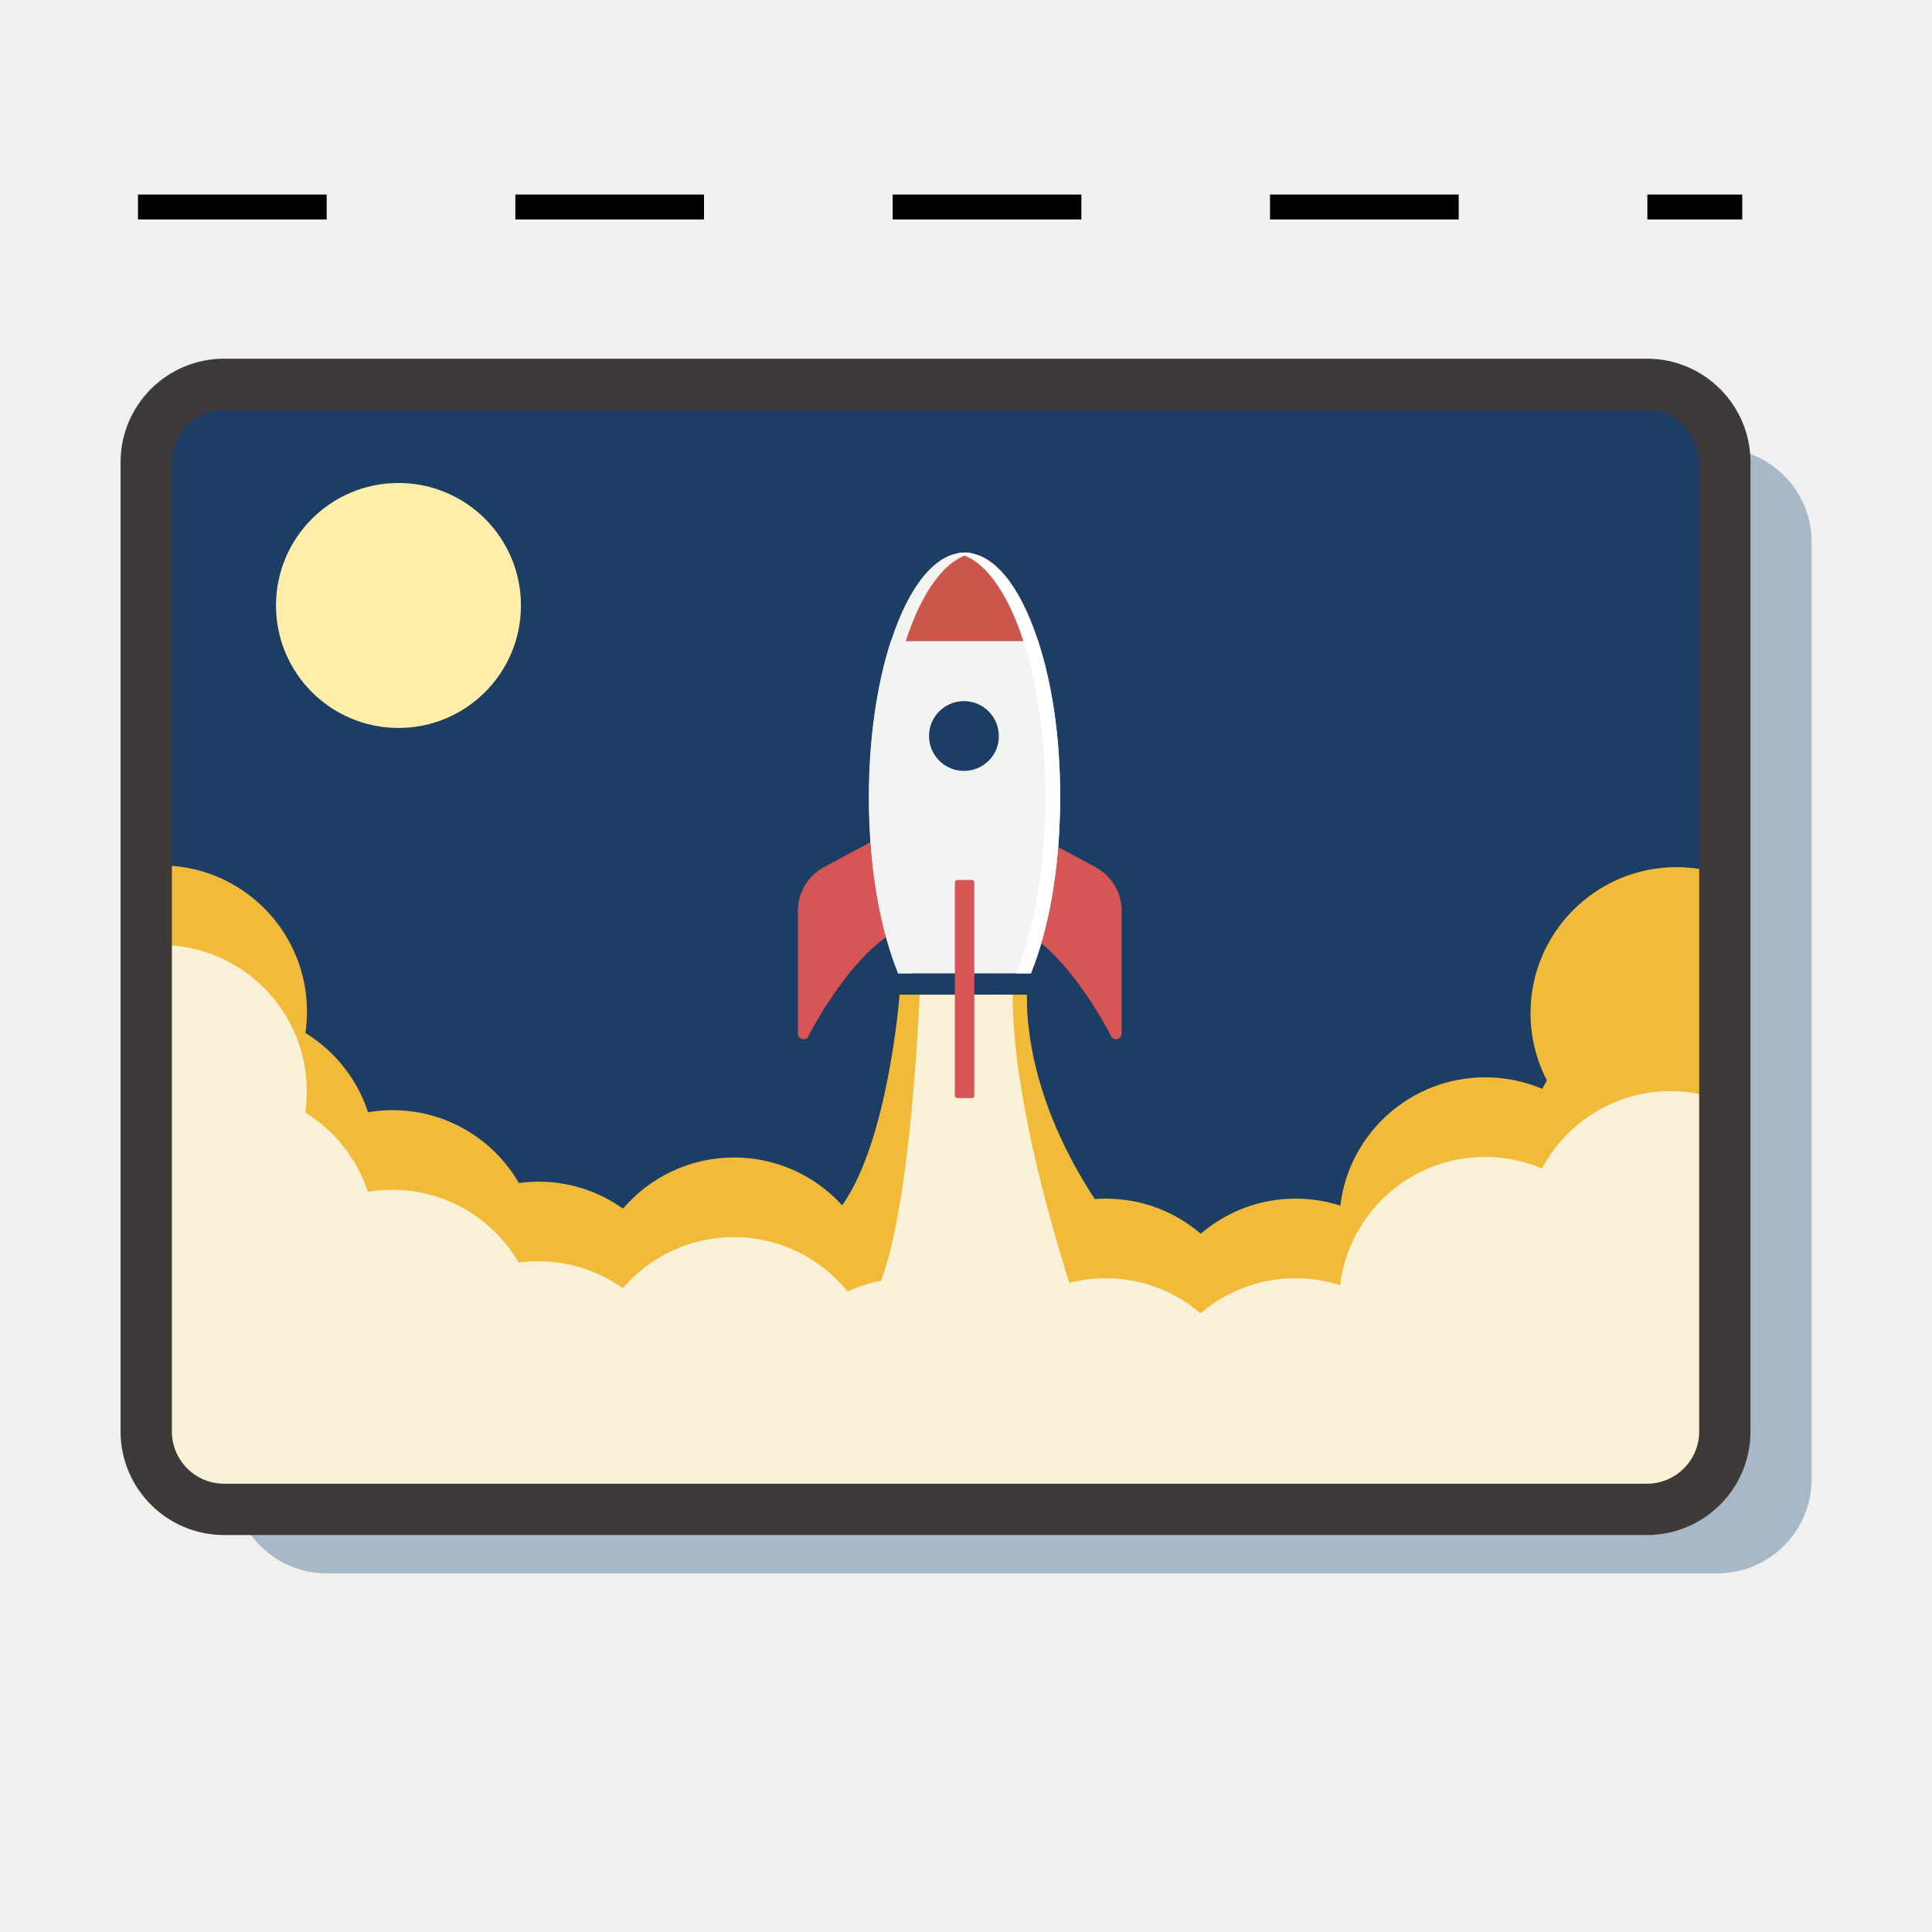
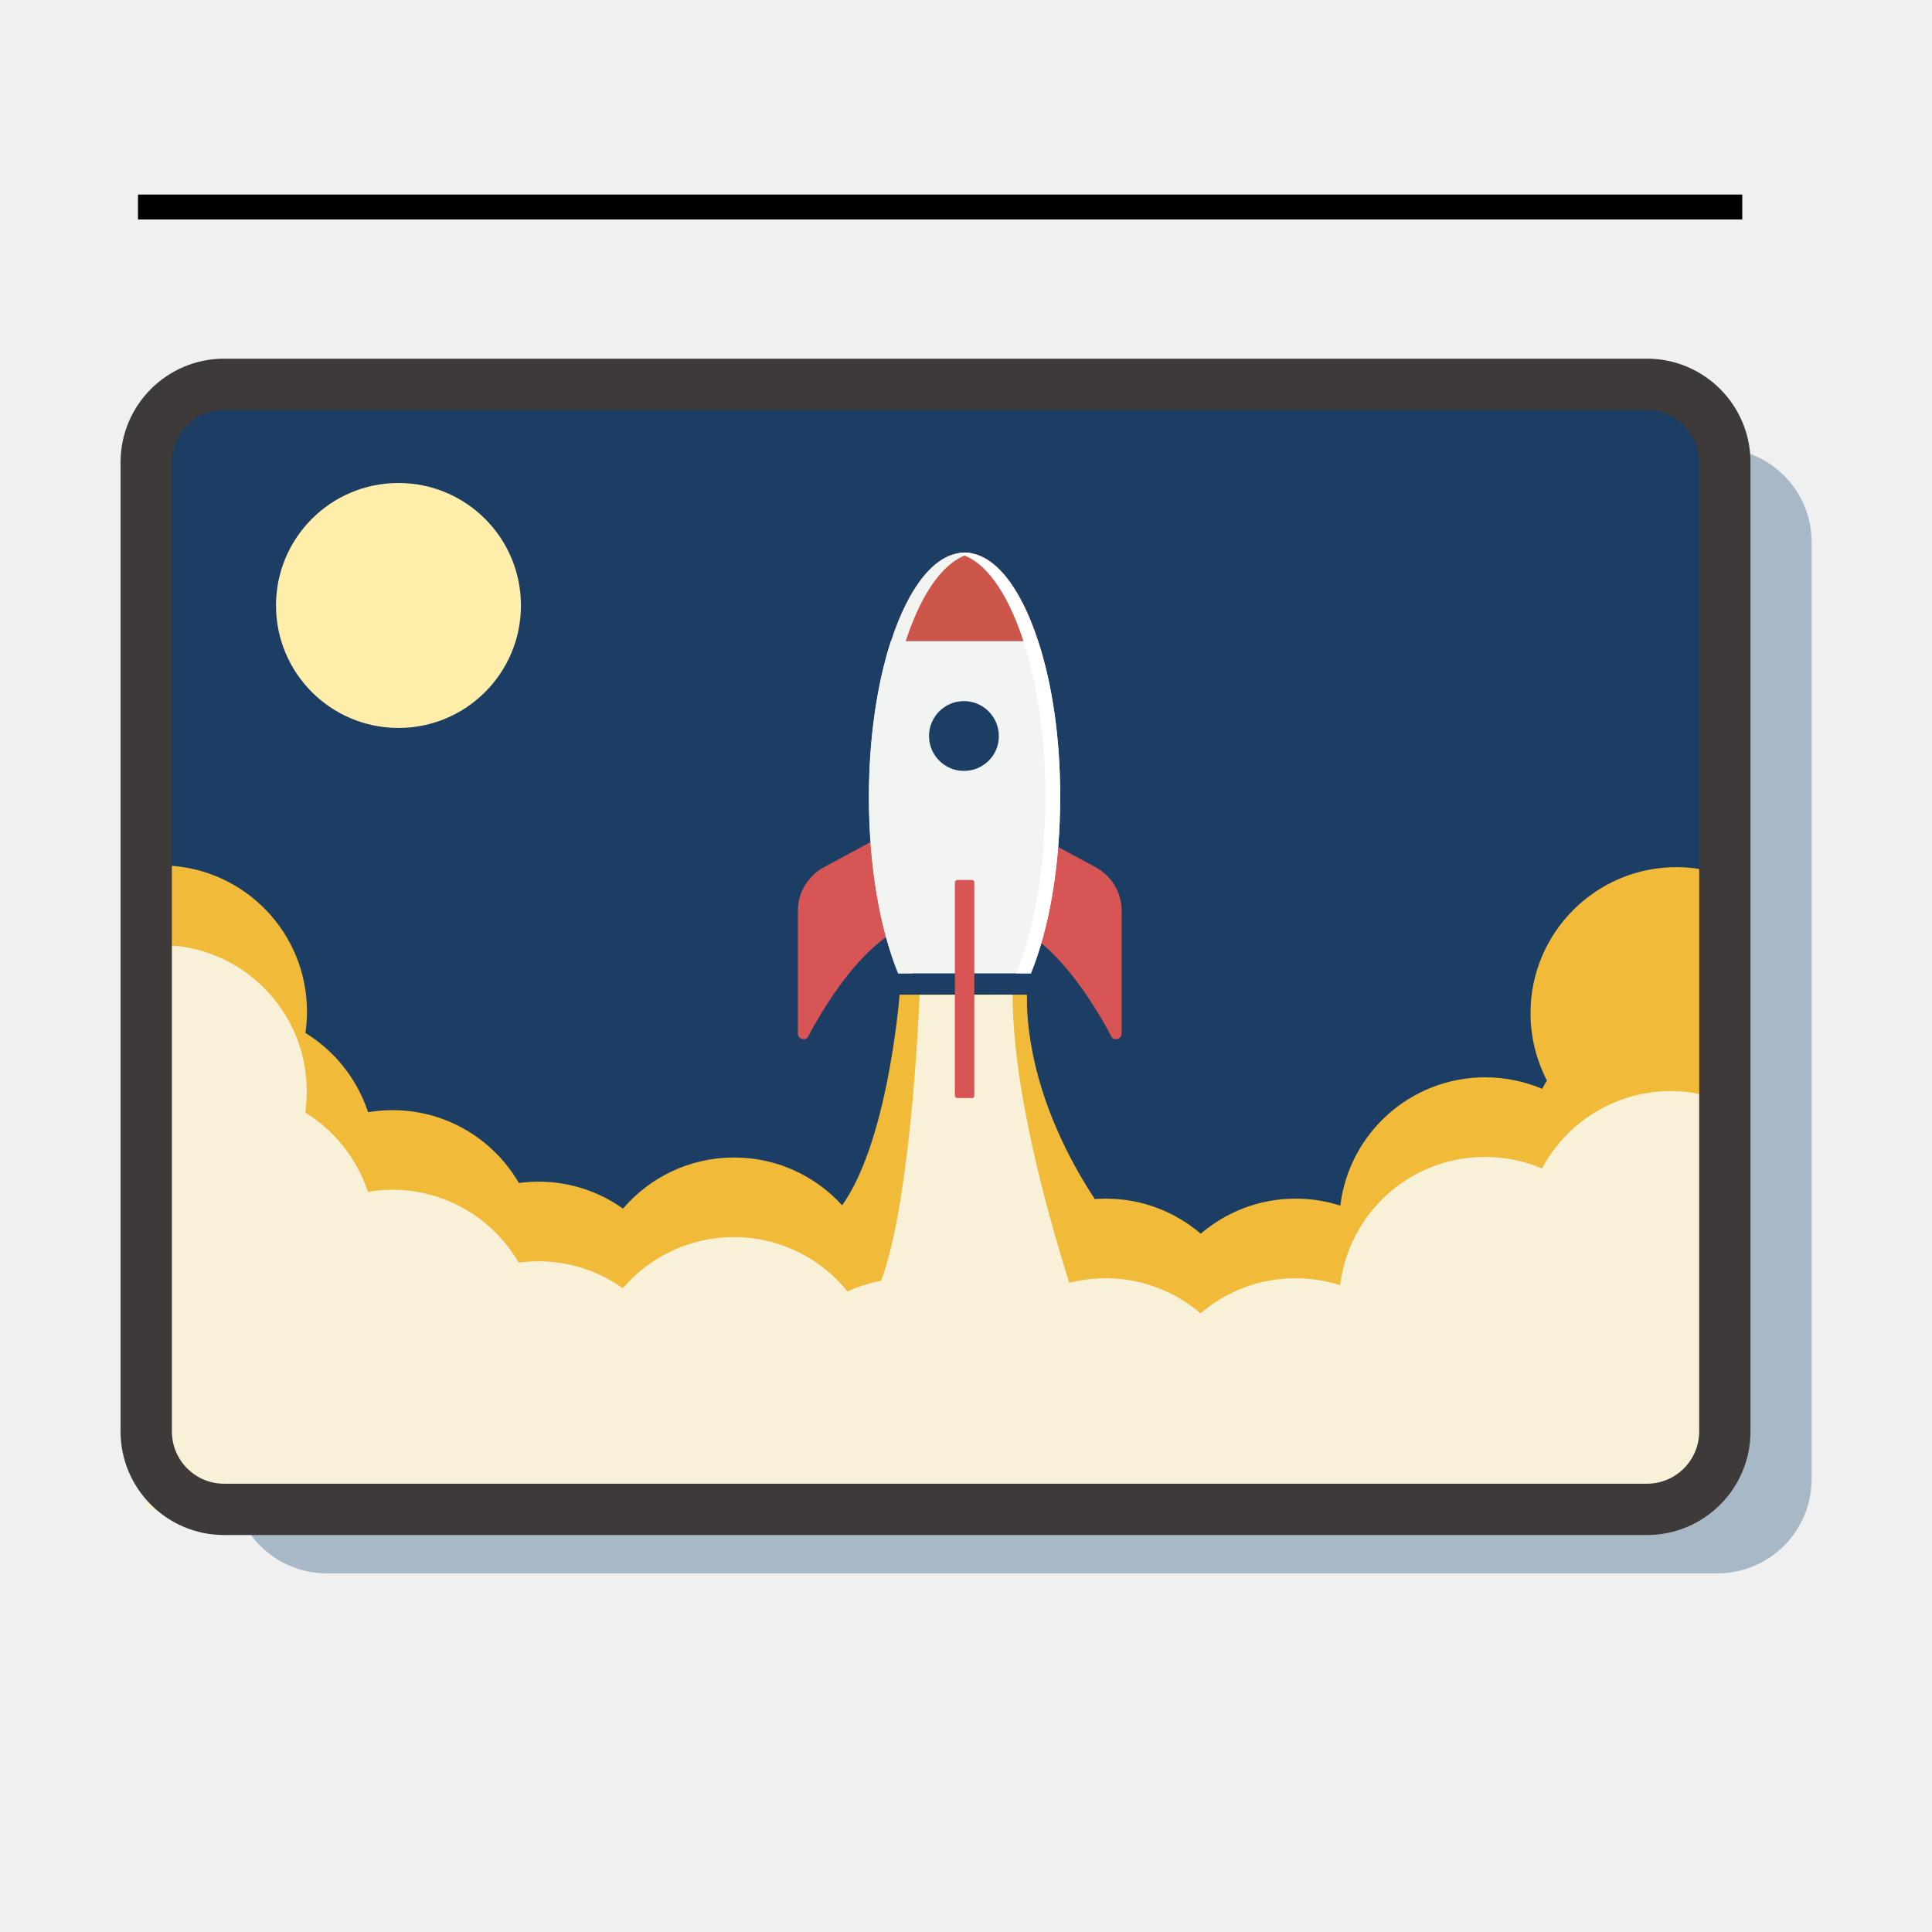
<svg xmlns="http://www.w3.org/2000/svg" width="800px" height="800px" viewBox="0 0 1024 1024" class="icon" version="1.1" id="svg14">
  <defs id="defs14" />
  <path d="M910.3 833.9H173.1c-27.4 0-49.8-22.3-49.8-49.8V287.3c0-27.4 22.3-49.8 49.8-49.8h737.3c27.4 0 49.8 22.3 49.8 49.8v496.8c-0.1 27.5-22.4 49.8-49.9 49.8z" fill="#A7B8C6" id="path1" />
  <path d="M272.5 203.7H118.8c-22.8 0-41.3 18.5-41.3 41.3v513.7c0 22.8 18.5 41.3 41.3 41.3H873c22.8 0 41.3-18.5 41.3-41.3V245c0-22.8-18.5-41.3-41.3-41.3H272.5z" fill="#1D3E64" id="path2" />
  <path d="M914.3 757.8V464c-8.1-2.8-16.7-4.4-25.7-4.4-42.7 0-77.4 34.7-77.4 77.4 0 12.9 3.2 25 8.7 35.7-0.9 1.4-1.7 2.9-2.5 4.4-9.3-3.9-19.5-6.1-30.2-6.1-39.6 0-72.2 29.7-76.8 68-7.5-2.4-15.4-3.7-23.7-3.7-19.2 0-36.7 7-50.3 18.6-13.5-11.6-31.1-18.6-50.3-18.6-20.2 0-38.6 7.7-52.3 20.4-13.8-12.7-32.2-20.4-52.3-20.4-11.5 0-22.4 2.5-32.2 7-14.2-17.6-35.9-28.8-60.3-28.8-23.5 0-44.6 10.5-58.8 27.1-12.6-9-28.1-14.3-44.8-14.3-3.5 0-7 0.3-10.4 0.7-13.4-23.1-38.4-38.6-67-38.6-4.4 0-8.7 0.4-12.9 1.1-5.8-17.6-17.7-32.5-33.2-42 0.5-3.7 0.8-7.5 0.8-11.4 0-41.4-32.5-75.2-73.4-77.3v299h825z" fill="#F1BA38" id="path3" />
  <path d="M81.6 722.1h-4.1V800h823.2V579.8c-4.9-1-9.9-1.5-15.1-1.5-29.6 0-55.3 16.6-68.3 41-9.3-3.9-19.5-6.1-30.2-6.1-39.6 0-72.2 29.7-76.8 68-7.5-2.4-15.4-3.7-23.7-3.7-19.2 0-36.7 7-50.3 18.6-13.5-11.6-31.1-18.6-50.3-18.6-20.2 0-38.6 7.7-52.3 20.4-13.8-12.7-32.2-20.4-52.3-20.4-11.5 0-22.4 2.5-32.2 7-14.2-17.6-35.9-28.8-60.3-28.8-23.5 0-44.6 10.5-58.8 27.1-12.6-9-28.1-14.3-44.8-14.3-3.5 0-7 0.3-10.4 0.7-13.4-23.1-38.4-38.6-67-38.6-4.4 0-8.7 0.4-12.9 1.1-5.8-17.6-17.7-32.5-33.2-42 0.5-3.7 0.8-7.5 0.8-11.4 0-42.7-34.7-77.4-77.4-77.4-2.6 0-5.3 0.1-7.8 0.4v218.1l4.2 2.7z" fill="#F8F1D8" id="path4" />
  <path d="M872.9 813.6H118.8c-30.3 0-54.9-24.6-54.9-54.9V245c0-30.3 24.6-54.9 54.9-54.9h754.1c30.3 0 54.9 24.6 54.9 54.9v513.7c0 30.3-24.6 54.9-54.9 54.9zM118.8 217.3c-15.3 0-27.7 12.4-27.7 27.7v513.7c0 15.3 12.4 27.7 27.7 27.7h754.1c15.3 0 27.7-12.4 27.7-27.7V245c0-15.3-12.4-27.7-27.7-27.7H118.8z" fill="#3E3A39" id="path5" />
  <path d="M476.8 527.3h67.4v92.1h-67.4z" fill="#F1BA38" id="path6" />
  <path d="M476.8 527.3s-6.8 89-36.2 118.4c-29.4 29.4 153.8 9 153.8 9s-50.2-57.4-50.2-127.4" fill="#F1BA38" id="path7" />
  <path d="M487.4 527.3s-5 134.2-26.5 163.6 112.5 9 112.5 9-36.7-102.6-36.7-172.7" fill="#F8F1D8" id="path8" />
  <path d="M529.5 488.9c31.4 3.8 59.8 61 59.8 61 1.9 1.9 5.2 0.6 5.2-2.1v-65.1c0-9.6-5.3-18.4-13.7-23L535 435c-2.5-1.3-5.5 0.5-5.5 3.3v50.6zM487.9 488.9c-31.4 3.8-59.8 61-59.8 61-1.9 1.9-5.2 0.6-5.2-2.1v-65.1c0-9.6 5.3-18.4 13.7-23l45.8-24.7c2.5-1.3 5.5 0.5 5.5 3.3v50.6z" fill="#D75655" id="path9" />
  <path d="M550.2 339.7h-78c-7.3 22.5-11.7 51.4-11.7 82.9 0 36.6 5.9 69.7 15.5 93.3h70.4c9.6-23.6 15.5-56.6 15.5-93.3 0.1-31.5-4.3-60.4-11.7-82.9z m-39.3 68.9c-10.2 0-18.5-8.3-18.5-18.5s8.3-18.5 18.5-18.5 18.5 8.3 18.5 18.5c0.1 10.2-8.2 18.5-18.5 18.5z" fill="#F1F4F1" id="path10" />
  <path d="M511.3 292.9c-15.7 0-29.7 18.2-39 46.8h78c-9.4-28.6-23.4-46.8-39-46.8z" fill="#CD564A" id="path11" />
  <path d="M515.1 582h-7.7c-0.7 0-1.3-0.6-1.3-1.3v-113c0-0.7 0.6-1.3 1.3-1.3h7.7c0.7 0 1.3 0.6 1.3 1.3v113c0.1 0.7-0.5 1.3-1.3 1.3z" fill="#D75655" id="path12" />
  <path d="M480.1 339.7c8.5-26.2 21-43.6 35.1-46.4-1.3-0.3-2.6-0.4-3.9-0.4-15.7 0-29.7 18.2-39 46.8-7.3 22.5-11.7 51.4-11.7 82.9 0 36.6 5.9 69.7 15.5 93.3h7.8c-9.6-23.6-15.5-56.6-15.5-93.3 0-31.5 4.4-60.4 11.7-82.9z" fill="#F1F4F1" id="path13" />
  <path d="M550.2 339.7c-9.3-28.6-23.3-46.8-39-46.8-1.3 0-2.6 0.2-3.9 0.4 14.1 2.7 26.6 20.2 35.1 46.4 7.3 22.5 11.7 51.4 11.7 82.9 0 36.6-5.9 69.7-15.5 93.3h7.8c9.6-23.6 15.5-56.6 15.5-93.3 0.1-31.5-4.3-60.4-11.7-82.9z" fill="#FFFFFF" id="path14" />
  <circle style="fill:#ffeeaa;stroke-width:2.56" id="moon" cx="211.2" cy="320.914" r="64.914" />
-   <path style="fill:none;stroke:#000000;stroke-width:13.204;stroke-dasharray:100;stroke-dashoffset:0;stroke-opacity:1" d="M 73.143,109.714 H 923.429" id="liney" />
+   <path style="fill:none;stroke:#000000;stroke-width:13.204;stroke-dasharray:871.444;stroke-dashoffset:0;stroke-opacity:1" d="M 73.143,109.714 H 923.429" id="liney" />
</svg>
